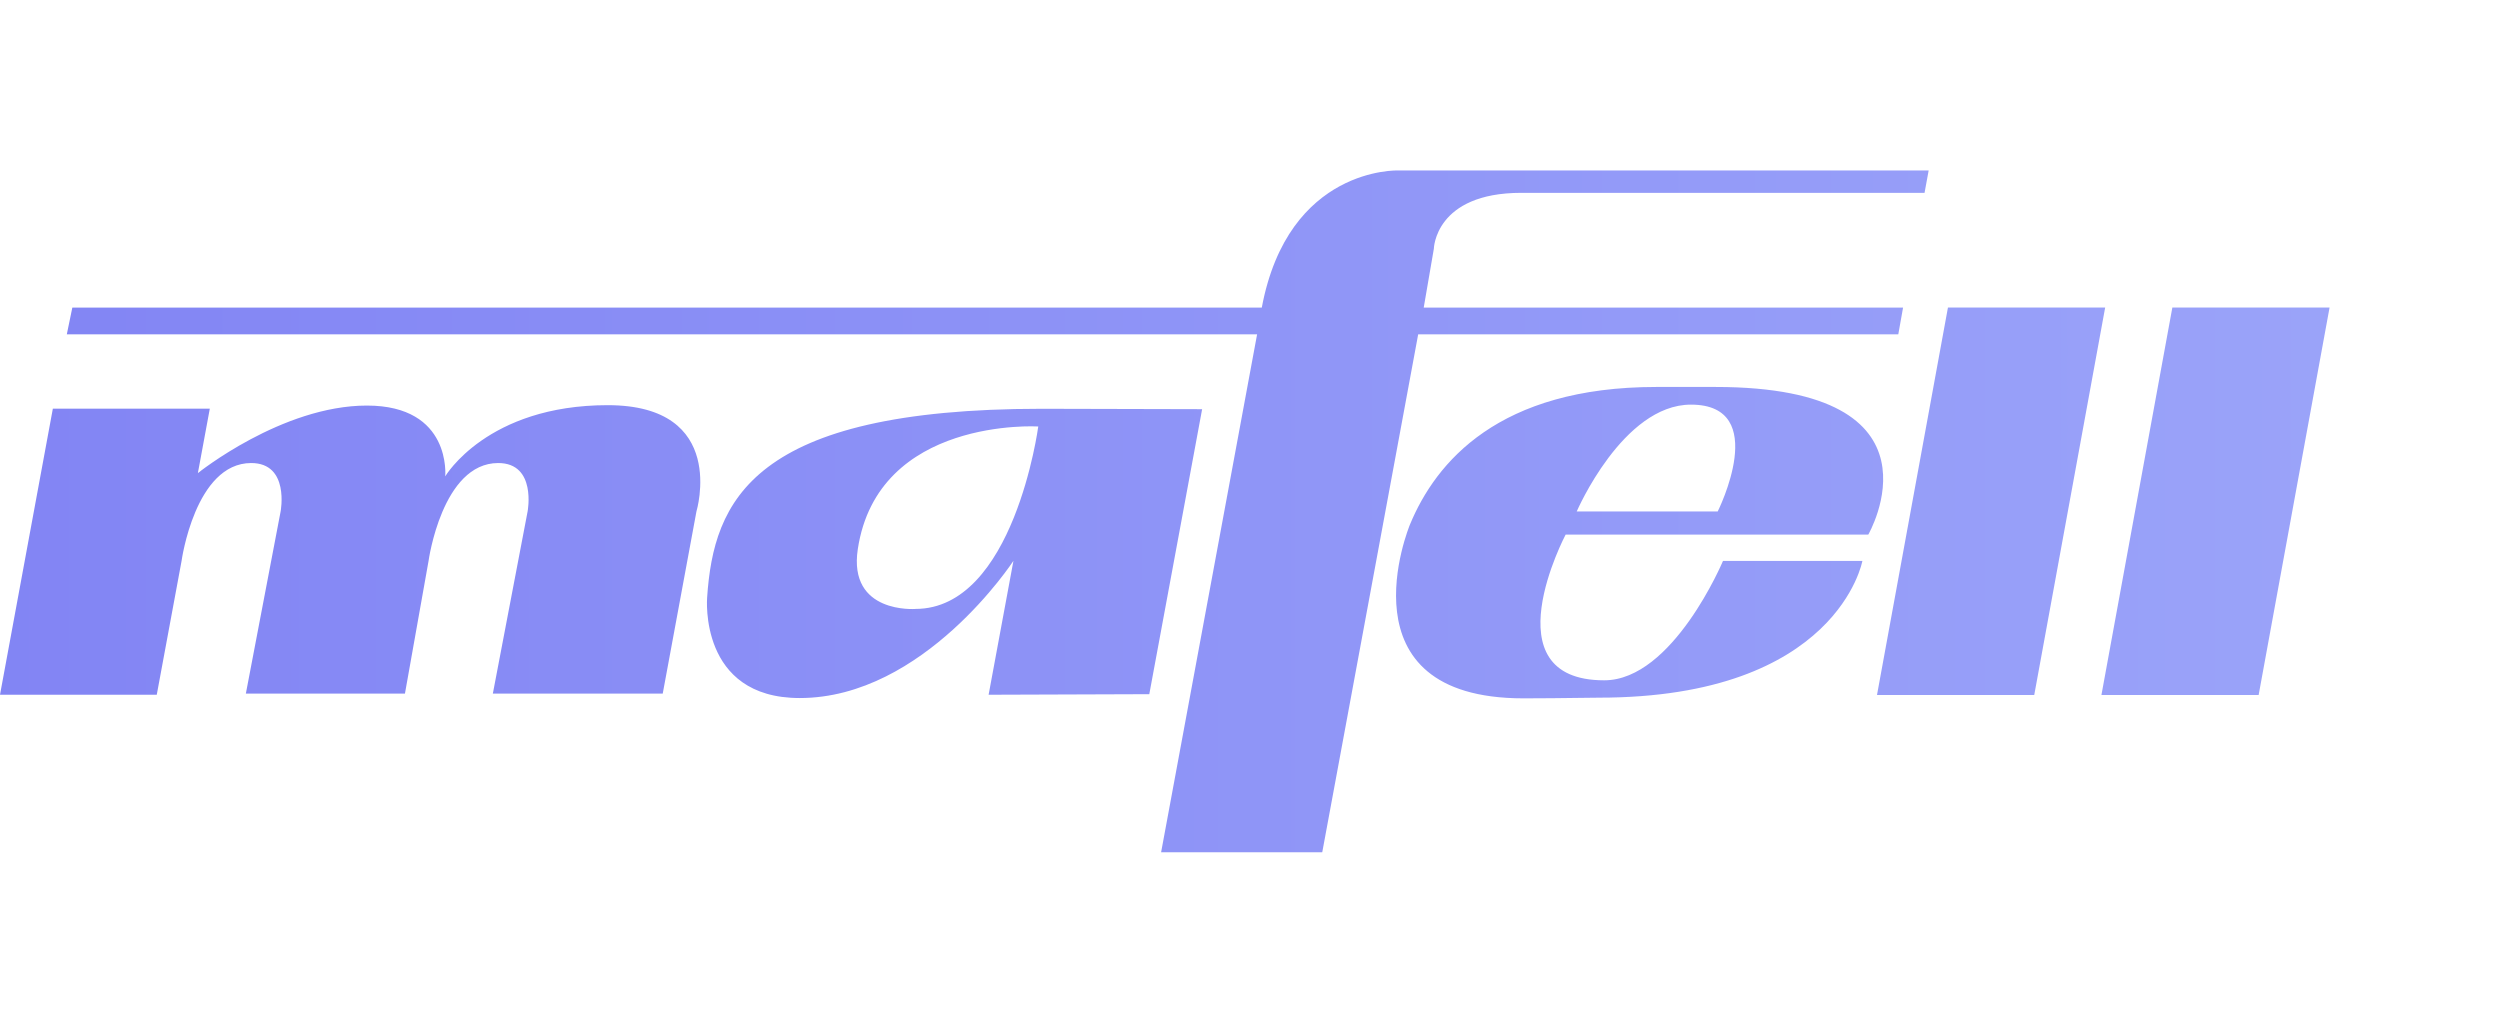
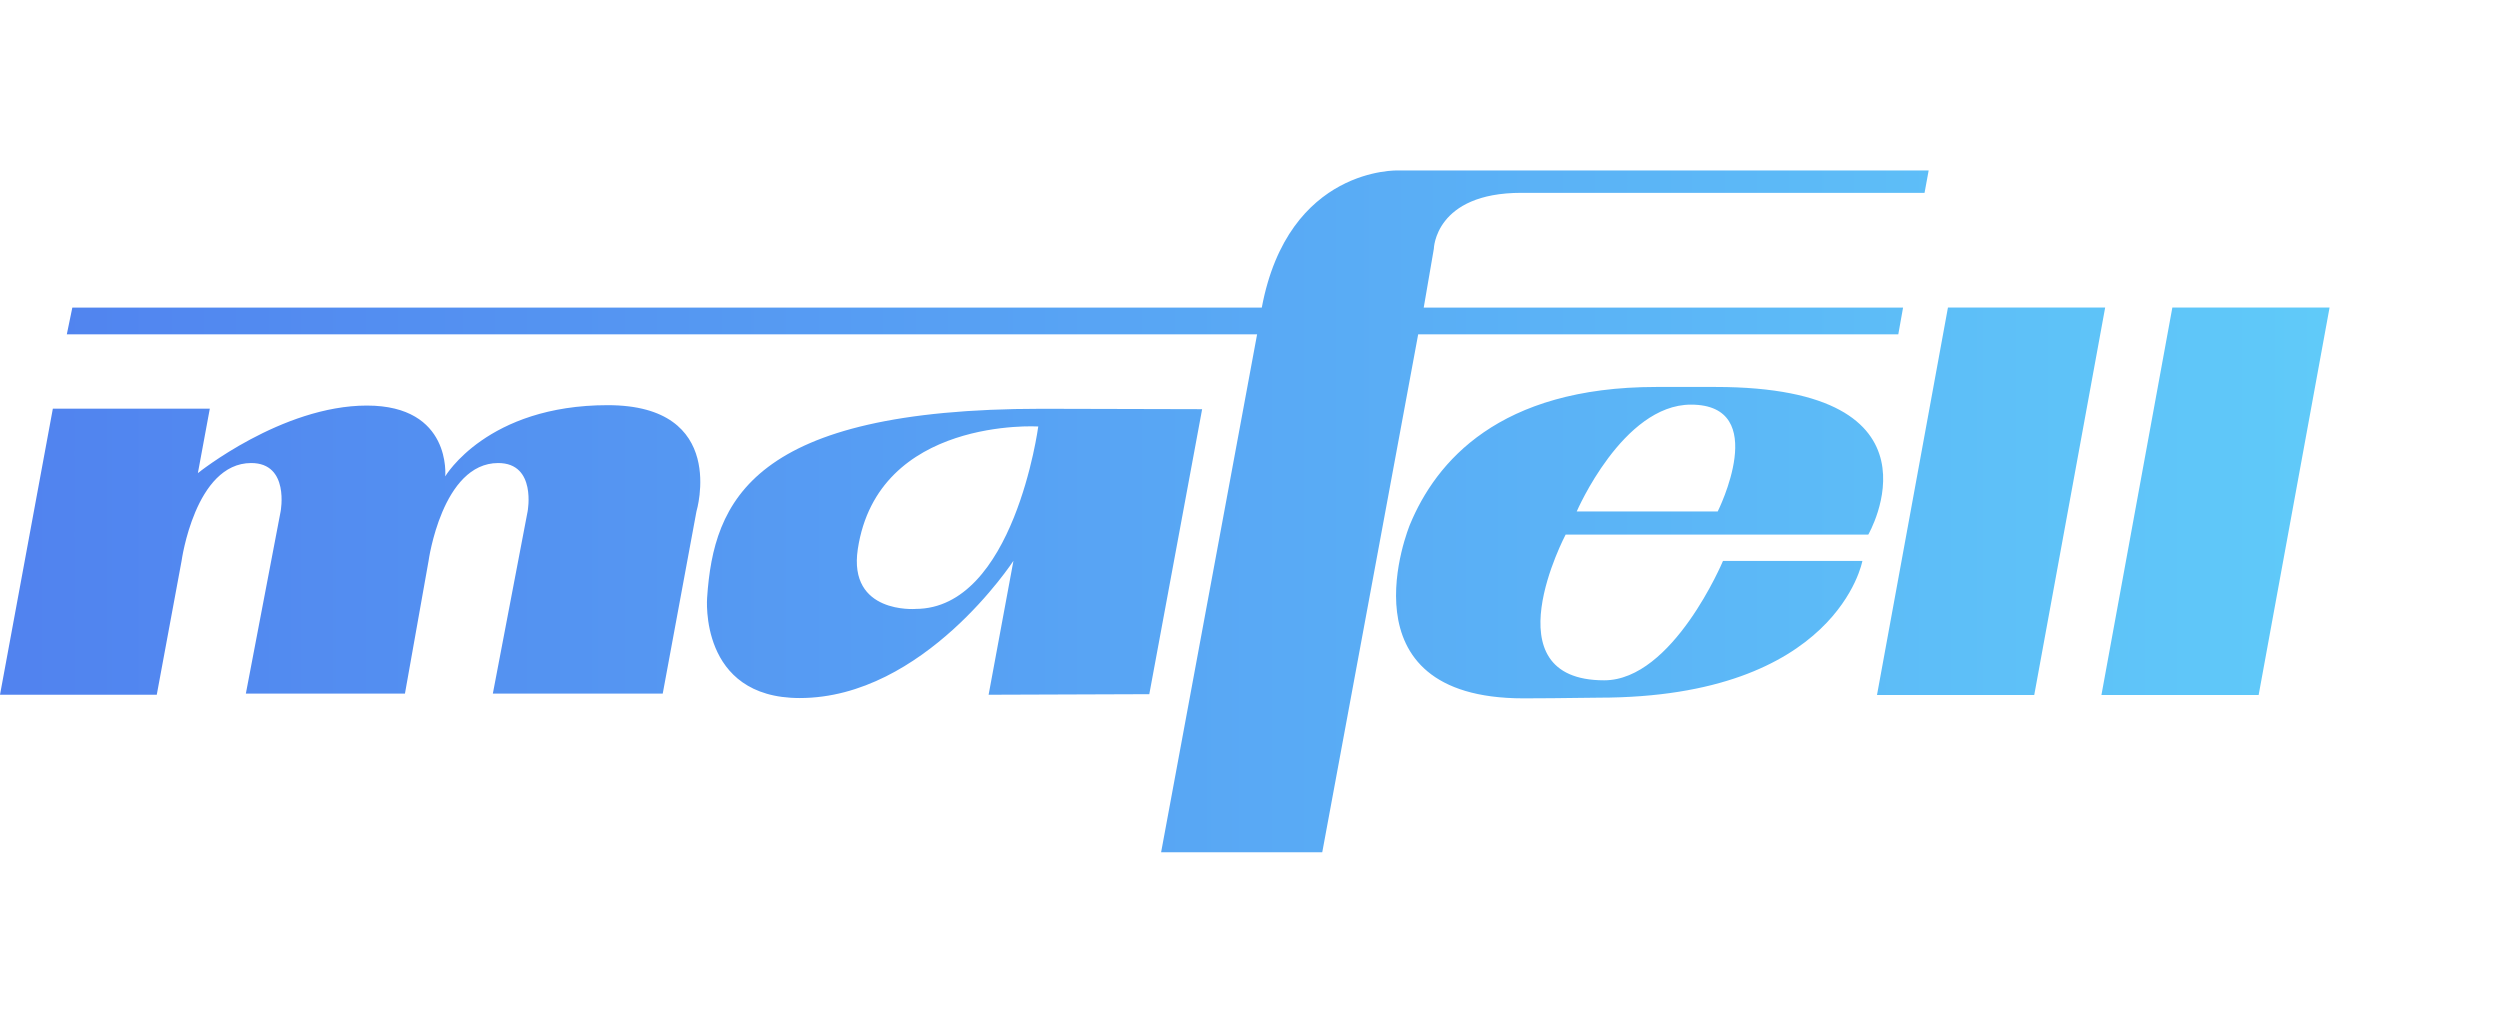
<svg xmlns="http://www.w3.org/2000/svg" width="88" height="36" fill="none">
  <path fill="url(#a)" fill-opacity=".8" fill-rule="evenodd" d="M40.87 30h5.673l3.377-18.232h16.9l.168-.941H50.115l.356-2.069s.037-1.97 3.08-1.97h14.193L67.889 6H49.22s-3.872-.146-4.805 4.827H2.546l-.194.941H44.25L40.871 30ZM0 24.455h5.518l.874-4.714s.475-3.442 2.45-3.442c1.362 0 1.036 1.703 1.036 1.703l-1.224 6.413h5.6l.832-4.674s.475-3.442 2.45-3.442c1.362 0 1.036 1.703 1.036 1.703l-1.224 6.413h5.98l1.187-6.413s1.128-3.74-3.123-3.74c-4.252 0-5.72 2.506-5.72 2.506s.238-2.492-2.757-2.492c-2.994 0-5.95 2.378-5.95 2.378l.42-2.268H1.86L0 24.455Zm36.665-10.066c-10.2 0-11.546 3.244-11.774 6.646 0 0-.303 3.536 3.259 3.536 4.376 0 7.523-4.83 7.523-4.83l-.874 4.714 5.656-.02 1.86-10.032h-.053c-.527-.002-4.86-.014-5.597-.014Zm-4.442 7.046s-2.372.182-2.029-2.103c.703-4.663 6.353-4.32 6.353-4.32s-.855 6.422-4.324 6.422Zm28.159-7.814c8.387 0 5.382 5.196 5.382 5.196H55.111s-2.717 5.13 1.356 5.13c2.42 0 4.182-4.202 4.182-4.202h4.907s-.873 4.813-9.284 4.813c-.155 0-.407.004-.721.008-.522.007-1.216.016-1.924.016-6.52 0-4.02-6.061-3.994-6.124.91-2.192 3.12-4.837 8.67-4.837h2.079Zm.082 4.381s1.887-3.759-.943-3.759c-2.401 0-4.02 3.76-4.02 3.76h4.963Zm5.607 6.463h5.534l2.497-13.641h-5.534L66.07 24.465Zm7.9 0h5.533l2.497-13.641h-5.534L73.97 24.465Z" clip-rule="evenodd" />
  <defs>
    <linearGradient id="a" x1="0" x2="82.001" y1="18" y2="18" gradientUnits="userSpaceOnUse">
-       <stop stop-color="#6366F1" />
-       <stop offset="1" stop-color="#818CF8" />
+       <stop stop-color="#2563EB" />
+       <stop offset="1" stop-color="#38BDF8" />
    </linearGradient>
  </defs>
</svg>
